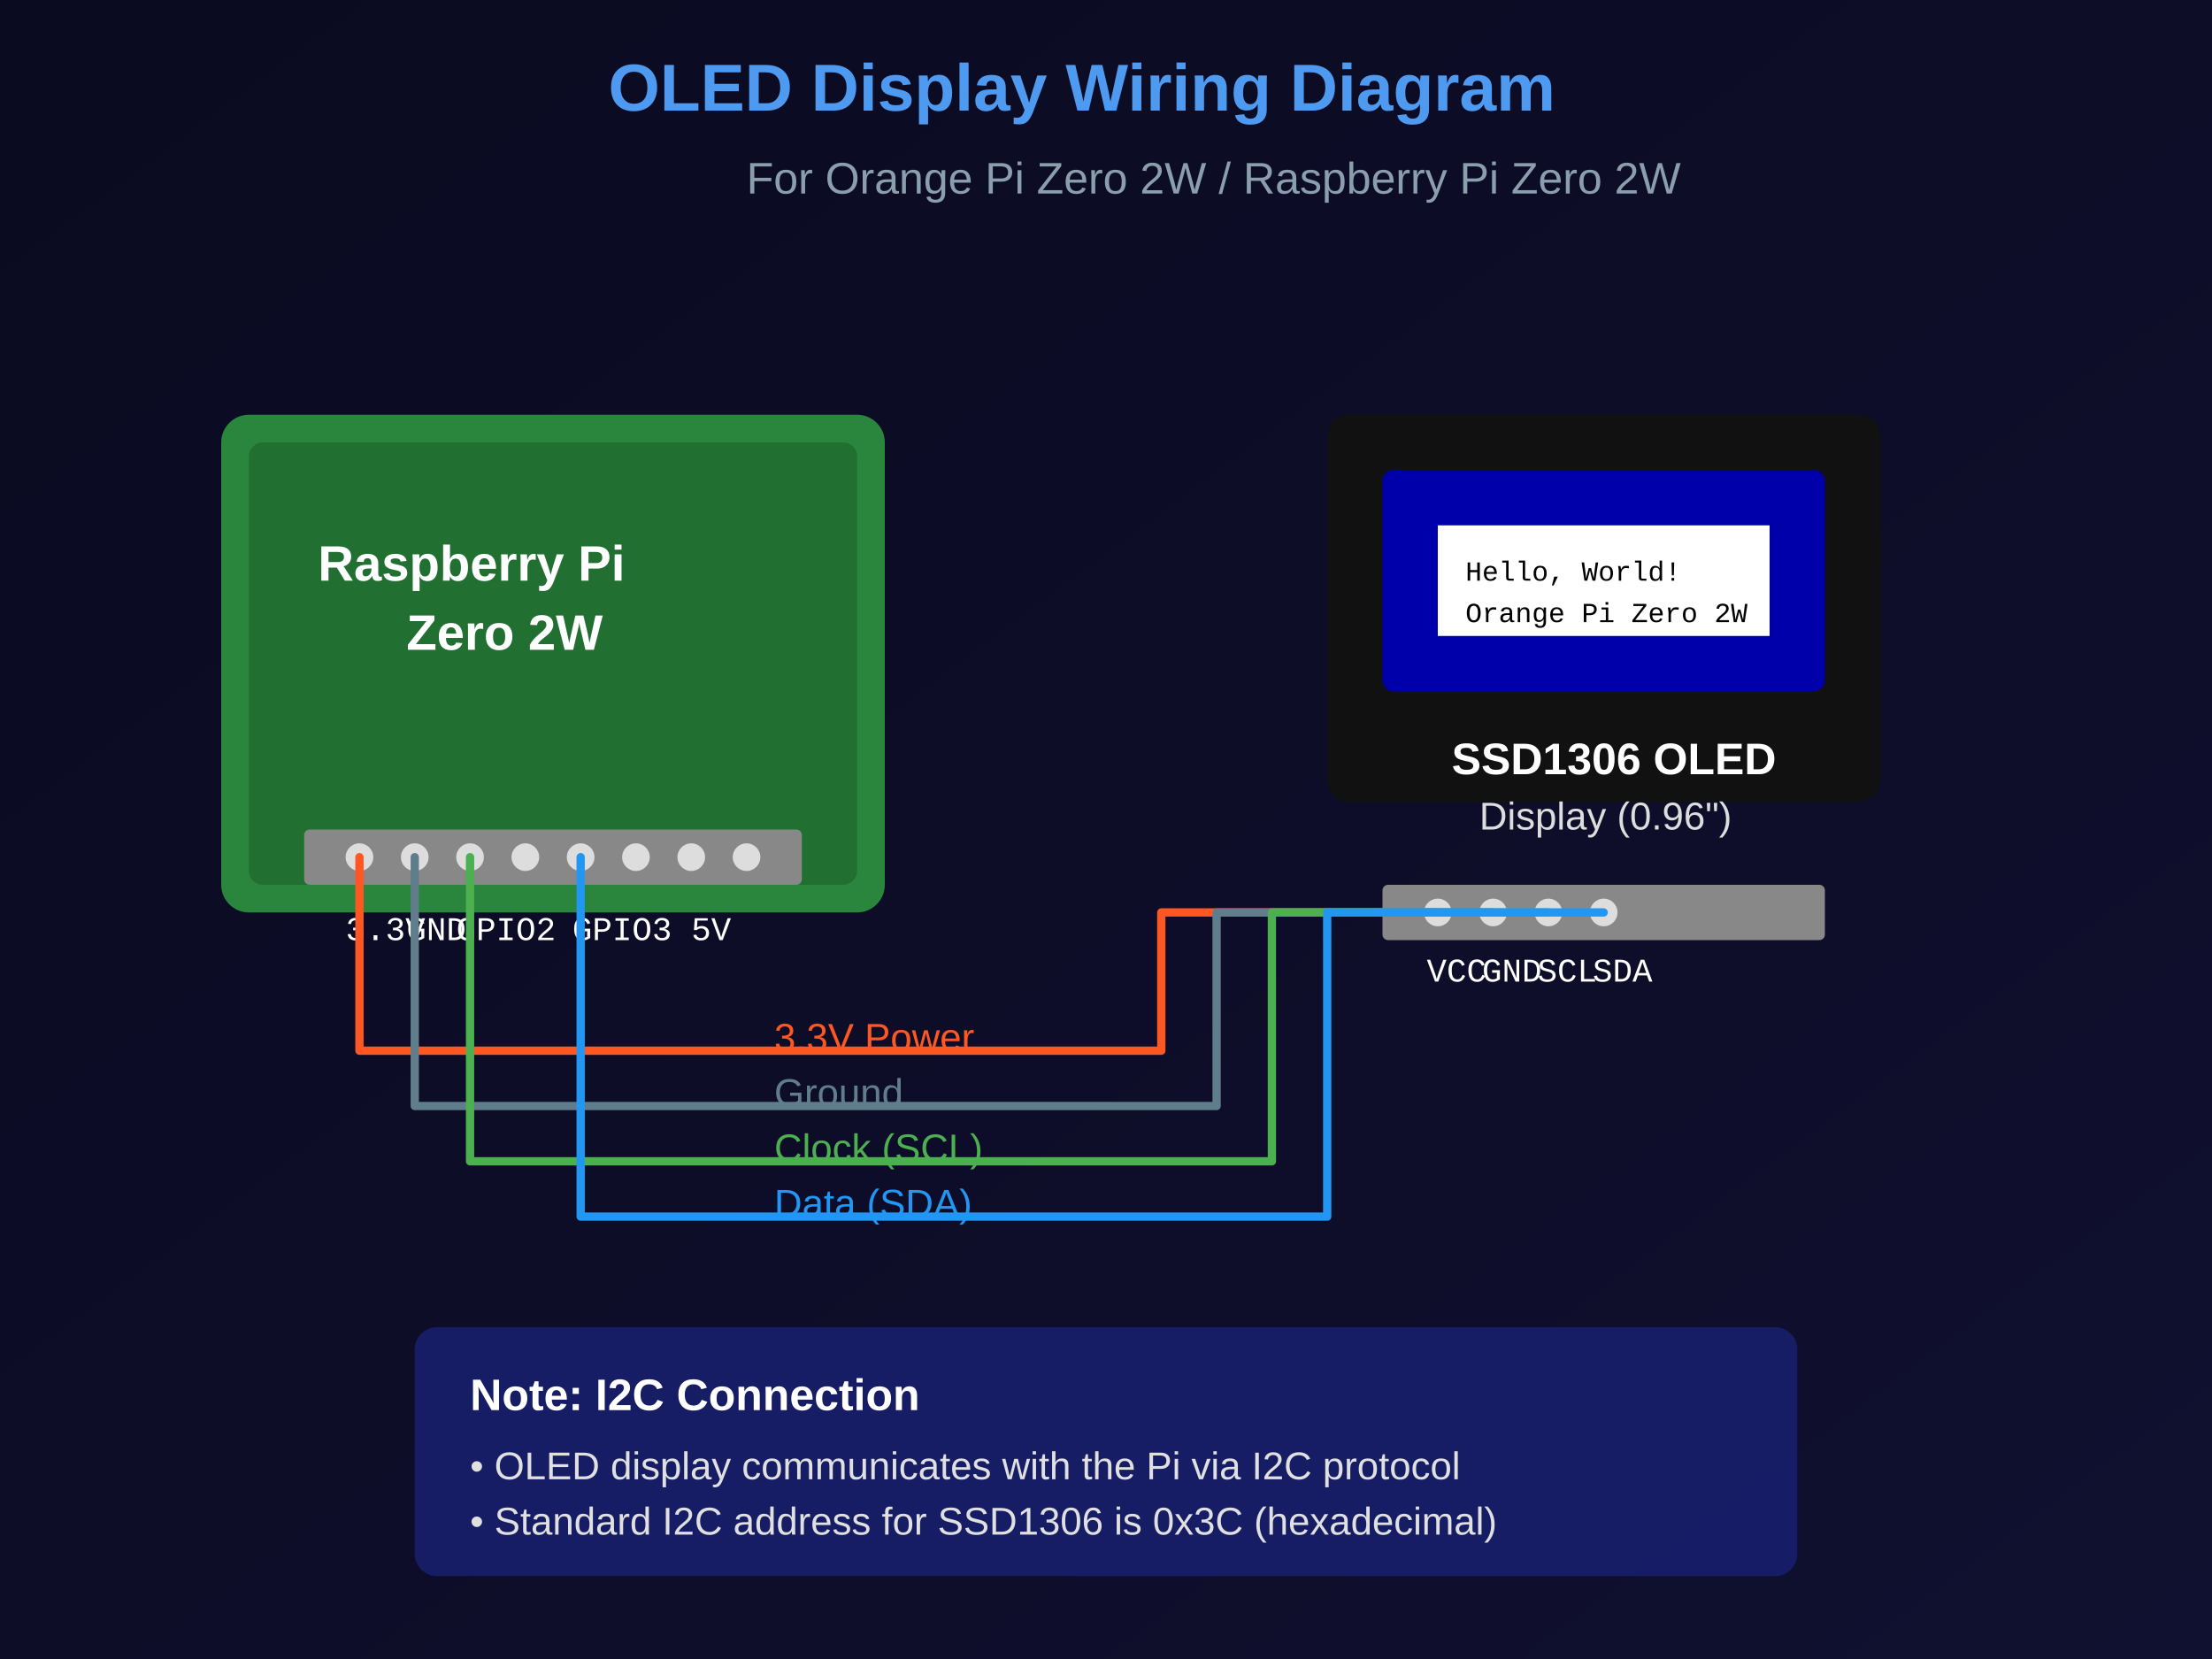
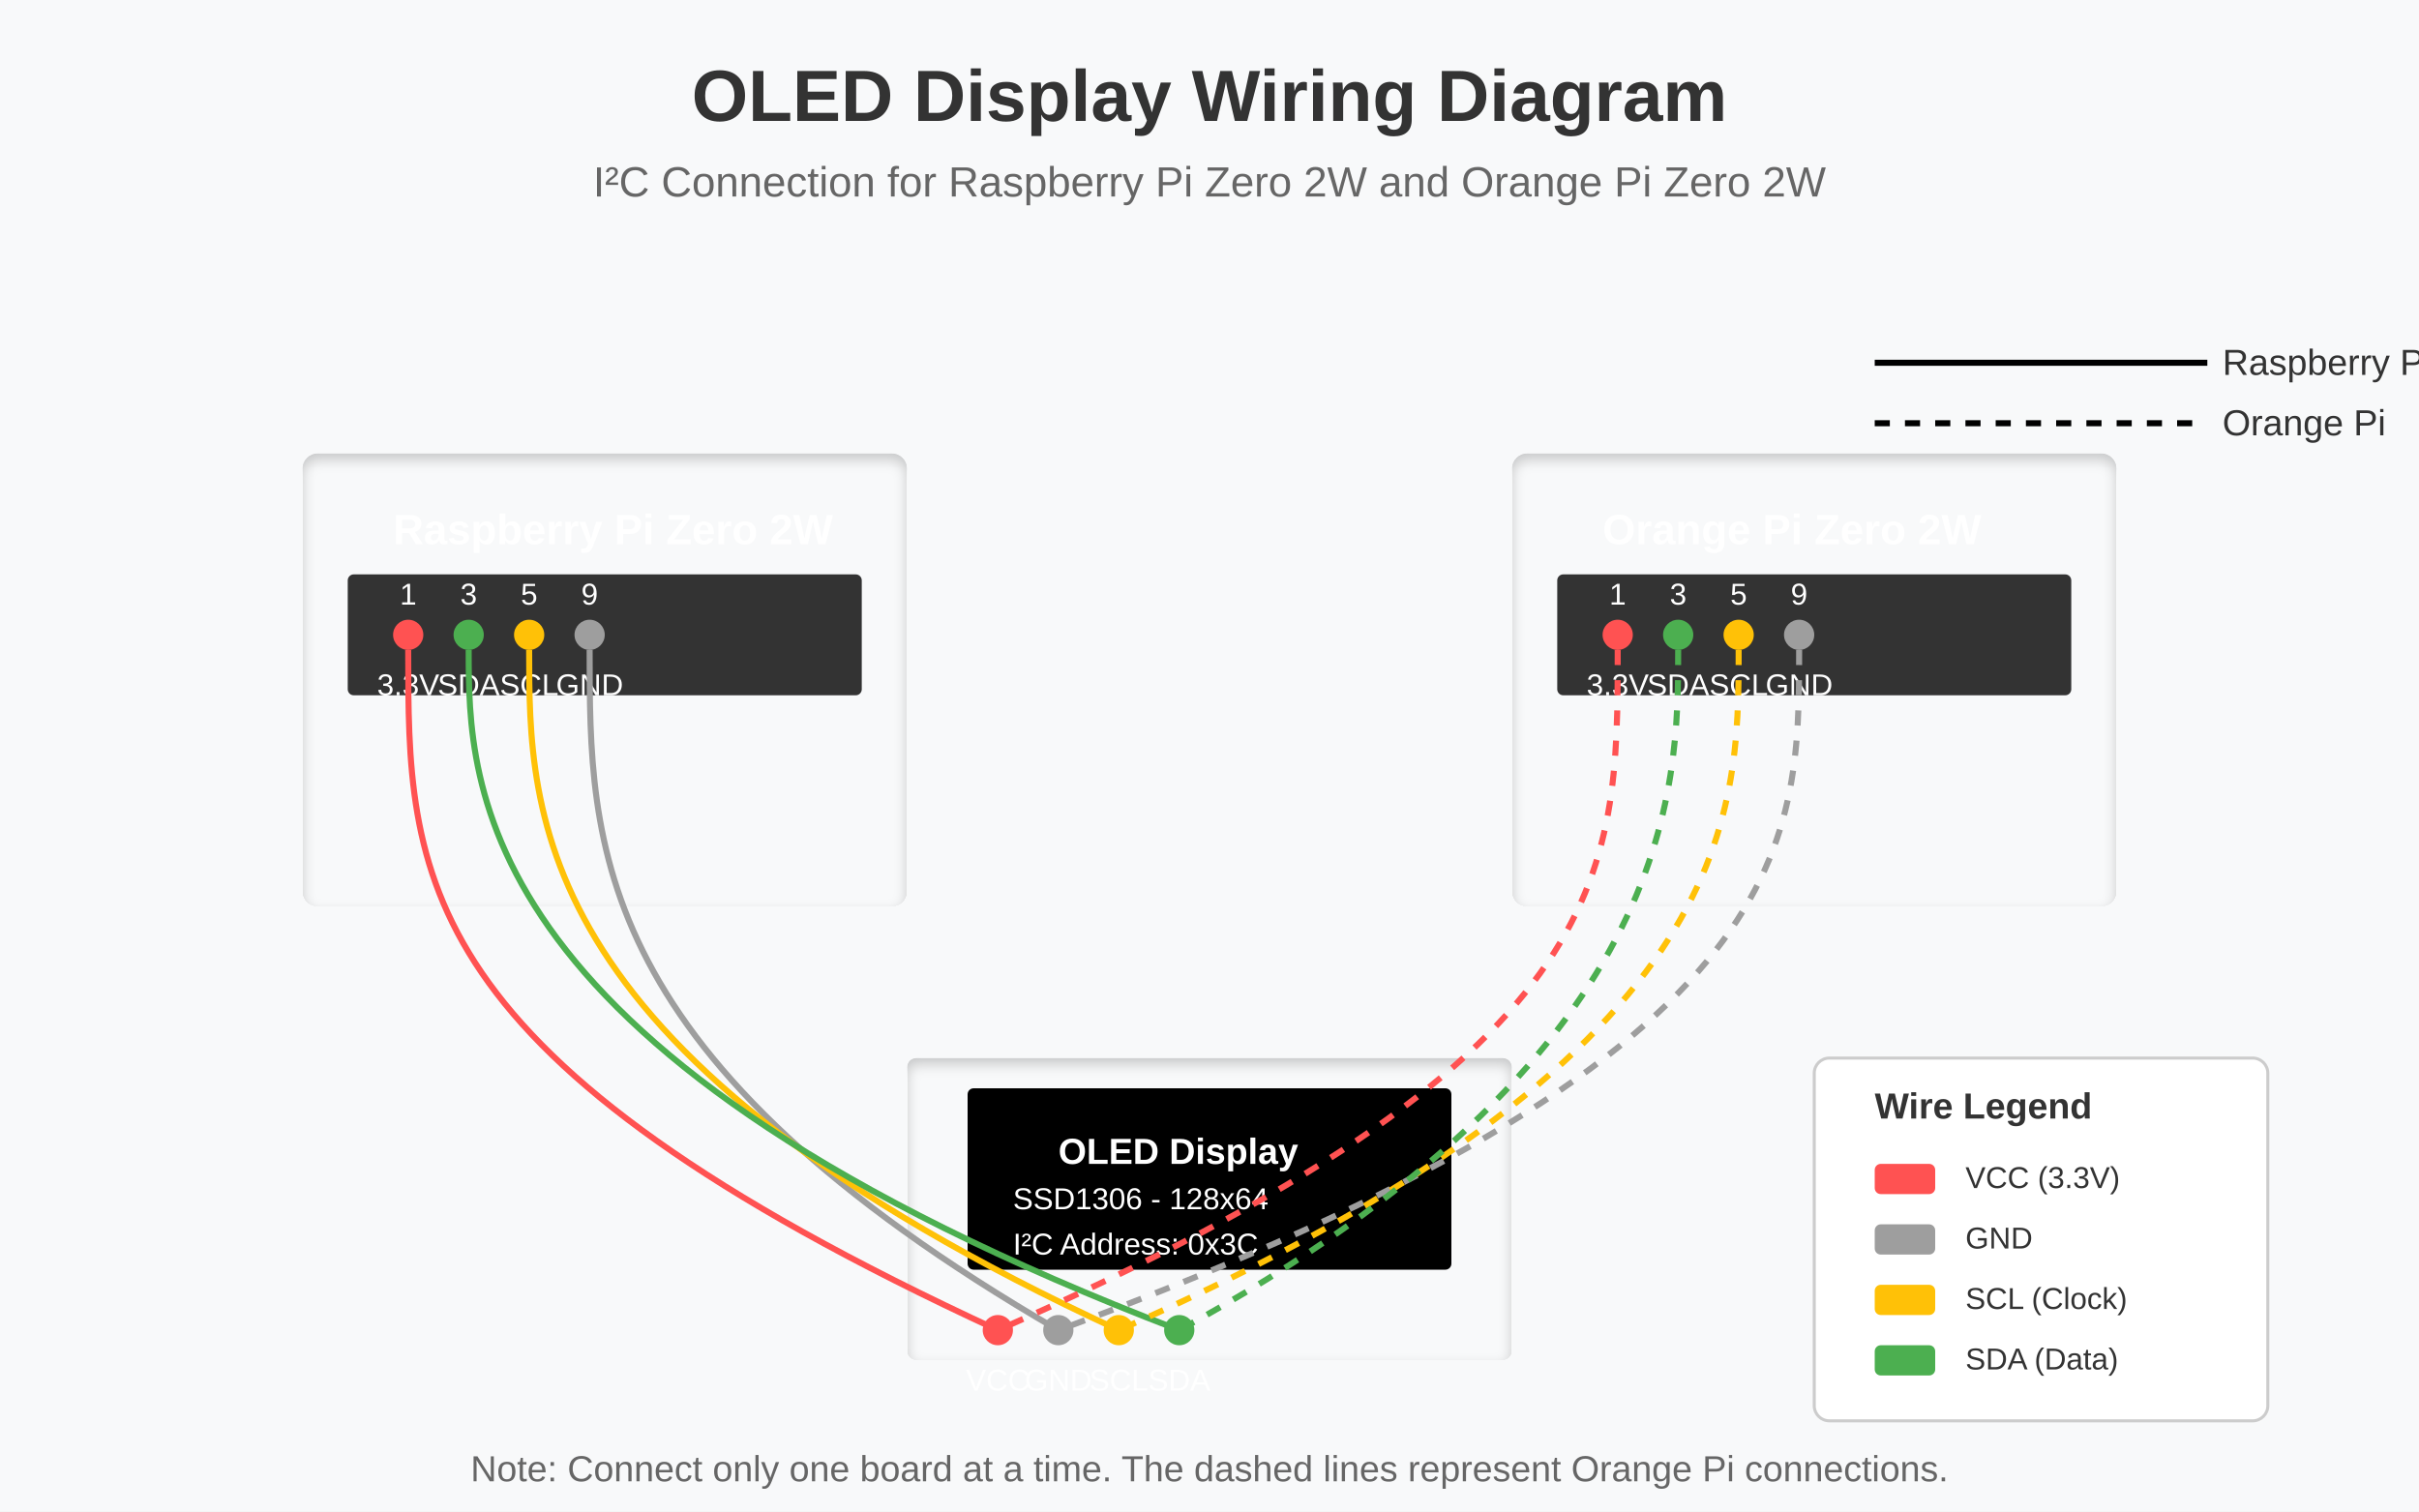
- <svg xmlns="http://www.w3.org/2000/svg" width="800px" height="600px" viewBox="0 0 800 600" version="1.1">
+ <svg xmlns="http://www.w3.org/2000/svg" width="800px" height="500px" viewBox="0 0 800 500" version="1.1">
  <defs>
-     <linearGradient x1="0%" y1="0%" x2="100%" y2="100%" id="backgroundGradient">
-       <stop stop-color="#0A0A20" offset="0%" />
-       <stop stop-color="#101030" offset="100%" />
-     </linearGradient>
+     <filter x="-5%" y="-5%" width="110%" height="110%" filterUnits="objectBoundingBox" id="boardShadow">
+       <feGaussianBlur stdDeviation="2" in="SourceAlpha" result="shadowBlurInner1" />
+       <feOffset dx="0" dy="2" in="shadowBlurInner1" result="shadowOffsetInner1" />
+       <feComposite in="shadowOffsetInner1" in2="SourceAlpha" operator="arithmetic" k2="-1" k3="1" result="shadowInnerInner1" />
+       <feColorMatrix values="0 0 0 0 0   0 0 0 0 0   0 0 0 0 0  0 0 0 0.2 0" type="matrix" in="shadowInnerInner1" />
+     </filter>
  </defs>
-   <g id="OLED-Wiring-Diagram" stroke="none" stroke-width="1" fill="none" fill-rule="evenodd">
-     <rect fill="url(#backgroundGradient)" x="0" y="0" width="800" height="600" />
-     <text font-family="Arial, sans-serif" font-size="24" font-weight="bold" fill="#4E9AF1" x="220" y="40">OLED Display Wiring Diagram</text>
-     <text font-family="Arial, sans-serif" font-size="16" fill="#8A9EAD" x="270" y="70">For Orange Pi Zero 2W / Raspberry Pi Zero 2W</text>
-     <rect fill="#2A863D" x="80" y="150" width="240" height="180" rx="10" />
-     <rect fill="#227031" x="90" y="160" width="220" height="160" rx="5" />
-     <text font-family="Arial, sans-serif" font-size="18" font-weight="bold" fill="#FFFFFF" x="115" y="210">Raspberry Pi</text>
-     <text font-family="Arial, sans-serif" font-size="18" font-weight="bold" fill="#FFFFFF" x="147" y="235">Zero 2W</text>
-     <rect fill="#888888" x="110" y="300" width="180" height="20" rx="2" />
-     <circle fill="#DDDDDD" cx="130" cy="310" r="5" />
-     <circle fill="#DDDDDD" cx="150" cy="310" r="5" />
-     <circle fill="#DDDDDD" cx="170" cy="310" r="5" />
-     <circle fill="#DDDDDD" cx="190" cy="310" r="5" />
-     <circle fill="#DDDDDD" cx="210" cy="310" r="5" />
-     <circle fill="#DDDDDD" cx="230" cy="310" r="5" />
-     <circle fill="#DDDDDD" cx="250" cy="310" r="5" />
-     <circle fill="#DDDDDD" cx="270" cy="310" r="5" />
-     <text font-family="Courier New, monospace" font-size="12" fill="#FFFFFF" x="125" y="340">3.3V</text>
-     <text font-family="Courier New, monospace" font-size="12" fill="#FFFFFF" x="147" y="340">GND</text>
-     <text font-family="Courier New, monospace" font-size="12" fill="#FFFFFF" x="165" y="340">GPIO2</text>
-     <text font-family="Courier New, monospace" font-size="12" fill="#FFFFFF" x="207" y="340">GPIO3</text>
-     <text font-family="Courier New, monospace" font-size="12" fill="#FFFFFF" x="250" y="340">5V</text>
-     <rect fill="#111111" x="480" y="150" width="200" height="140" rx="8" />
-     <rect fill="#0000AA" x="500" y="170" width="160" height="80" rx="4" />
-     <text font-family="Arial, sans-serif" font-size="16" font-weight="bold" fill="#FFFFFF" x="525" y="280">SSD1306 OLED</text>
-     <text font-family="Arial, sans-serif" font-size="14" fill="#DDDDDD" x="535" y="300">Display (0.96")</text>
-     <rect fill="#888888" x="500" y="320" width="160" height="20" rx="2" />
-     <circle fill="#DDDDDD" cx="520" cy="330" r="5" />
-     <circle fill="#DDDDDD" cx="540" cy="330" r="5" />
-     <circle fill="#DDDDDD" cx="560" cy="330" r="5" />
-     <circle fill="#DDDDDD" cx="580" cy="330" r="5" />
-     <text font-family="Courier New, monospace" font-size="12" fill="#FFFFFF" x="516" y="355">VCC</text>
-     <text font-family="Courier New, monospace" font-size="12" fill="#FFFFFF" x="536" y="355">GND</text>
-     <text font-family="Courier New, monospace" font-size="12" fill="#FFFFFF" x="556" y="355">SCL</text>
-     <text font-family="Courier New, monospace" font-size="12" fill="#FFFFFF" x="576" y="355">SDA</text>
-     <path d="M130,310 L130,380 L420,380 L420,330 L520,330" stroke="#FF5722" stroke-width="3" stroke-linecap="round" stroke-linejoin="round" />
-     <path d="M150,310 L150,400 L440,400 L440,330 L540,330" stroke="#607D8B" stroke-width="3" stroke-linecap="round" stroke-linejoin="round" />
-     <path d="M170,310 L170,420 L460,420 L460,330 L560,330" stroke="#4CAF50" stroke-width="3" stroke-linecap="round" stroke-linejoin="round" />
-     <path d="M210,310 L210,440 L480,440 L480,330 L580,330" stroke="#2196F3" stroke-width="3" stroke-linecap="round" stroke-linejoin="round" />
-     <text font-family="Arial, sans-serif" font-size="14" fill="#FF5722" x="280" y="380">3.3V Power</text>
-     <text font-family="Arial, sans-serif" font-size="14" fill="#607D8B" x="280" y="400">Ground</text>
-     <text font-family="Arial, sans-serif" font-size="14" fill="#4CAF50" x="280" y="420">Clock (SCL)</text>
-     <text font-family="Arial, sans-serif" font-size="14" fill="#2196F3" x="280" y="440">Data (SDA)</text>
-     <rect fill="#1A237E" opacity="0.7" x="150" y="480" width="500" height="90" rx="8" />
-     <text font-family="Arial, sans-serif" font-size="16" font-weight="bold" fill="#FFFFFF" x="170" y="510">Note: I2C Connection</text>
-     <text font-family="Arial, sans-serif" font-size="14" fill="#E0E0E0" x="170" y="535">• OLED display communicates with the Pi via I2C protocol</text>
-     <text font-family="Arial, sans-serif" font-size="14" fill="#E0E0E0" x="170" y="555">• Standard I2C address for SSD1306 is 0x3C (hexadecimal)</text>
-     <rect fill="#FFFFFF" x="520" y="190" width="120" height="40" rx="0" />
-     <text font-family="Courier New, monospace" font-size="10" fill="#000000" x="530" y="210">Hello, World!</text>
-     <text font-family="Courier New, monospace" font-size="10" fill="#000000" x="530" y="225">Orange Pi Zero 2W</text>
+   <g id="Wiring-Diagram" stroke="none" stroke-width="1" fill="none" fill-rule="evenodd">
+     <rect fill="#F8F9FA" x="0" y="0" width="800" height="500" />
+     <text font-family="Arial, sans-serif" font-size="24" font-weight="bold" fill="#333333" text-anchor="middle" x="400" y="40">OLED Display Wiring Diagram</text>
+     <text font-family="Arial, sans-serif" font-size="14" fill="#666666" text-anchor="middle" x="400" y="65">I²C Connection for Raspberry Pi Zero 2W and Orange Pi Zero 2W</text>
+     <rect id="rpi-board" fill="#3BB14A" x="100" y="150" width="200" height="150" rx="5" filter="url(#boardShadow)" />
+     <text font-family="Arial, sans-serif" font-size="14" font-weight="bold" fill="#FFFFFF" x="130" y="180">Raspberry Pi Zero 2W</text>
+     <rect id="rpi-gpio" fill="#333333" x="115" y="190" width="170" height="40" rx="2" />
+     <circle id="rpi-3v3-pin" fill="#FF5252" cx="135" cy="210" r="5" />
+     <circle id="rpi-sda-pin" fill="#4CAF50" cx="155" cy="210" r="5" />
+     <circle id="rpi-scl-pin" fill="#FFC107" cx="175" cy="210" r="5" />
+     <circle id="rpi-gnd-pin" fill="#9E9E9E" cx="195" cy="210" r="5" />
+     <text font-family="Arial, sans-serif" font-size="10" fill="#FFFFFF" x="135" y="230" text-anchor="middle">3.3V</text>
+     <text font-family="Arial, sans-serif" font-size="10" fill="#FFFFFF" x="155" y="230" text-anchor="middle">SDA</text>
+     <text font-family="Arial, sans-serif" font-size="10" fill="#FFFFFF" x="175" y="230" text-anchor="middle">SCL</text>
+     <text font-family="Arial, sans-serif" font-size="10" fill="#FFFFFF" x="195" y="230" text-anchor="middle">GND</text>
+     <text font-family="Arial, sans-serif" font-size="10" fill="#FFFFFF" x="135" y="200" text-anchor="middle">1</text>
+     <text font-family="Arial, sans-serif" font-size="10" fill="#FFFFFF" x="155" y="200" text-anchor="middle">3</text>
+     <text font-family="Arial, sans-serif" font-size="10" fill="#FFFFFF" x="175" y="200" text-anchor="middle">5</text>
+     <text font-family="Arial, sans-serif" font-size="10" fill="#FFFFFF" x="195" y="200" text-anchor="middle">9</text>
+     <rect id="orangepi-board" fill="#F57C00" x="500" y="150" width="200" height="150" rx="5" filter="url(#boardShadow)" />
+     <text font-family="Arial, sans-serif" font-size="14" font-weight="bold" fill="#FFFFFF" x="530" y="180">Orange Pi Zero 2W</text>
+     <rect id="orangepi-gpio" fill="#333333" x="515" y="190" width="170" height="40" rx="2" />
+     <circle id="orangepi-3v3-pin" fill="#FF5252" cx="535" cy="210" r="5" />
+     <circle id="orangepi-sda-pin" fill="#4CAF50" cx="555" cy="210" r="5" />
+     <circle id="orangepi-scl-pin" fill="#FFC107" cx="575" cy="210" r="5" />
+     <circle id="orangepi-gnd-pin" fill="#9E9E9E" cx="595" cy="210" r="5" />
+     <text font-family="Arial, sans-serif" font-size="10" fill="#FFFFFF" x="535" y="230" text-anchor="middle">3.3V</text>
+     <text font-family="Arial, sans-serif" font-size="10" fill="#FFFFFF" x="555" y="230" text-anchor="middle">SDA</text>
+     <text font-family="Arial, sans-serif" font-size="10" fill="#FFFFFF" x="575" y="230" text-anchor="middle">SCL</text>
+     <text font-family="Arial, sans-serif" font-size="10" fill="#FFFFFF" x="595" y="230" text-anchor="middle">GND</text>
+     <text font-family="Arial, sans-serif" font-size="10" fill="#FFFFFF" x="535" y="200" text-anchor="middle">1</text>
+     <text font-family="Arial, sans-serif" font-size="10" fill="#FFFFFF" x="555" y="200" text-anchor="middle">3</text>
+     <text font-family="Arial, sans-serif" font-size="10" fill="#FFFFFF" x="575" y="200" text-anchor="middle">5</text>
+     <text font-family="Arial, sans-serif" font-size="10" fill="#FFFFFF" x="595" y="200" text-anchor="middle">9</text>
+     <rect id="oled-display" fill="#212121" x="300" y="350" width="200" height="100" rx="3" filter="url(#boardShadow)" />
+     <rect id="oled-screen" fill="#000000" x="320" y="360" width="160" height="60" rx="2" />
+     <circle id="oled-vcc-pin" fill="#FF5252" cx="330" cy="440" r="5" />
+     <circle id="oled-gnd-pin" fill="#9E9E9E" cx="350" cy="440" r="5" />
+     <circle id="oled-scl-pin" fill="#FFC107" cx="370" cy="440" r="5" />
+     <circle id="oled-sda-pin" fill="#4CAF50" cx="390" cy="440" r="5" />
+     <text font-family="Arial, sans-serif" font-size="10" fill="#FFFFFF" x="330" y="460" text-anchor="middle">VCC</text>
+     <text font-family="Arial, sans-serif" font-size="10" fill="#FFFFFF" x="350" y="460" text-anchor="middle">GND</text>
+     <text font-family="Arial, sans-serif" font-size="10" fill="#FFFFFF" x="370" y="460" text-anchor="middle">SCL</text>
+     <text font-family="Arial, sans-serif" font-size="10" fill="#FFFFFF" x="390" y="460" text-anchor="middle">SDA</text>
+     <text font-family="Arial, sans-serif" font-size="12" font-weight="bold" fill="#FFFFFF" x="350" y="385">OLED Display</text>
+     <text font-family="Arial, sans-serif" font-size="10" fill="#FFFFFF" x="335" y="400">SSD1306 - 128x64</text>
+     <text font-family="Arial, sans-serif" font-size="10" fill="#FFFFFF" x="335" y="415">I²C Address: 0x3C</text>
+     <path id="rpi-vcc-wire" stroke="#FF5252" stroke-width="2" d="M135,215 C135,290 135,350 330,440" />
+     <path id="rpi-gnd-wire" stroke="#9E9E9E" stroke-width="2" d="M195,215 C195,280 195,350 350,440" />
+     <path id="rpi-scl-wire" stroke="#FFC107" stroke-width="2" d="M175,215 C175,270 175,350 370,440" />
+     <path id="rpi-sda-wire" stroke="#4CAF50" stroke-width="2" d="M155,215 C155,260 155,350 390,440" />
+     <path id="orangepi-vcc-wire" stroke="#FF5252" stroke-width="2" stroke-dasharray="5,5" d="M535,215 C535,290 535,350 330,440" />
+     <path id="orangepi-gnd-wire" stroke="#9E9E9E" stroke-width="2" stroke-dasharray="5,5" d="M595,215 C595,280 595,350 350,440" />
+     <path id="orangepi-scl-wire" stroke="#FFC107" stroke-width="2" stroke-dasharray="5,5" d="M575,215 C575,270 575,350 370,440" />
+     <path id="orangepi-sda-wire" stroke="#4CAF50" stroke-width="2" stroke-dasharray="5,5" d="M555,215 C555,260 555,350 390,440" />
+     <rect id="legend-box" fill="#FFFFFF" stroke="#CCCCCC" stroke-width="1" x="600" y="350" width="150" height="120" rx="5" />
+     <text font-family="Arial, sans-serif" font-size="12" font-weight="bold" fill="#333333" x="620" y="370">Wire Legend</text>
+     <rect id="legend-vcc" fill="#FF5252" x="620" y="385" width="20" height="10" rx="2" />
+     <text font-family="Arial, sans-serif" font-size="10" fill="#333333" x="650" y="393">VCC (3.3V)</text>
+     <rect id="legend-gnd" fill="#9E9E9E" x="620" y="405" width="20" height="10" rx="2" />
+     <text font-family="Arial, sans-serif" font-size="10" fill="#333333" x="650" y="413">GND</text>
+     <rect id="legend-scl" fill="#FFC107" x="620" y="425" width="20" height="10" rx="2" />
+     <text font-family="Arial, sans-serif" font-size="10" fill="#333333" x="650" y="433">SCL (Clock)</text>
+     <rect id="legend-sda" fill="#4CAF50" x="620" y="445" width="20" height="10" rx="2" />
+     <text font-family="Arial, sans-serif" font-size="10" fill="#333333" x="650" y="453">SDA (Data)</text>
+     <line x1="620" y1="120" x2="730" y2="120" stroke="#000000" stroke-width="2" />
+     <text font-family="Arial, sans-serif" font-size="12" fill="#333333" x="735" y="124">Raspberry Pi</text>
+     <line x1="620" y1="140" x2="730" y2="140" stroke="#000000" stroke-width="2" stroke-dasharray="5,5" />
+     <text font-family="Arial, sans-serif" font-size="12" fill="#333333" x="735" y="144">Orange Pi</text>
+     <text font-family="Arial, sans-serif" font-size="12" fill="#666666" x="400" y="490" text-anchor="middle">Note: Connect only one board at a time. The dashed lines represent Orange Pi connections.</text>
  </g>
</svg>
